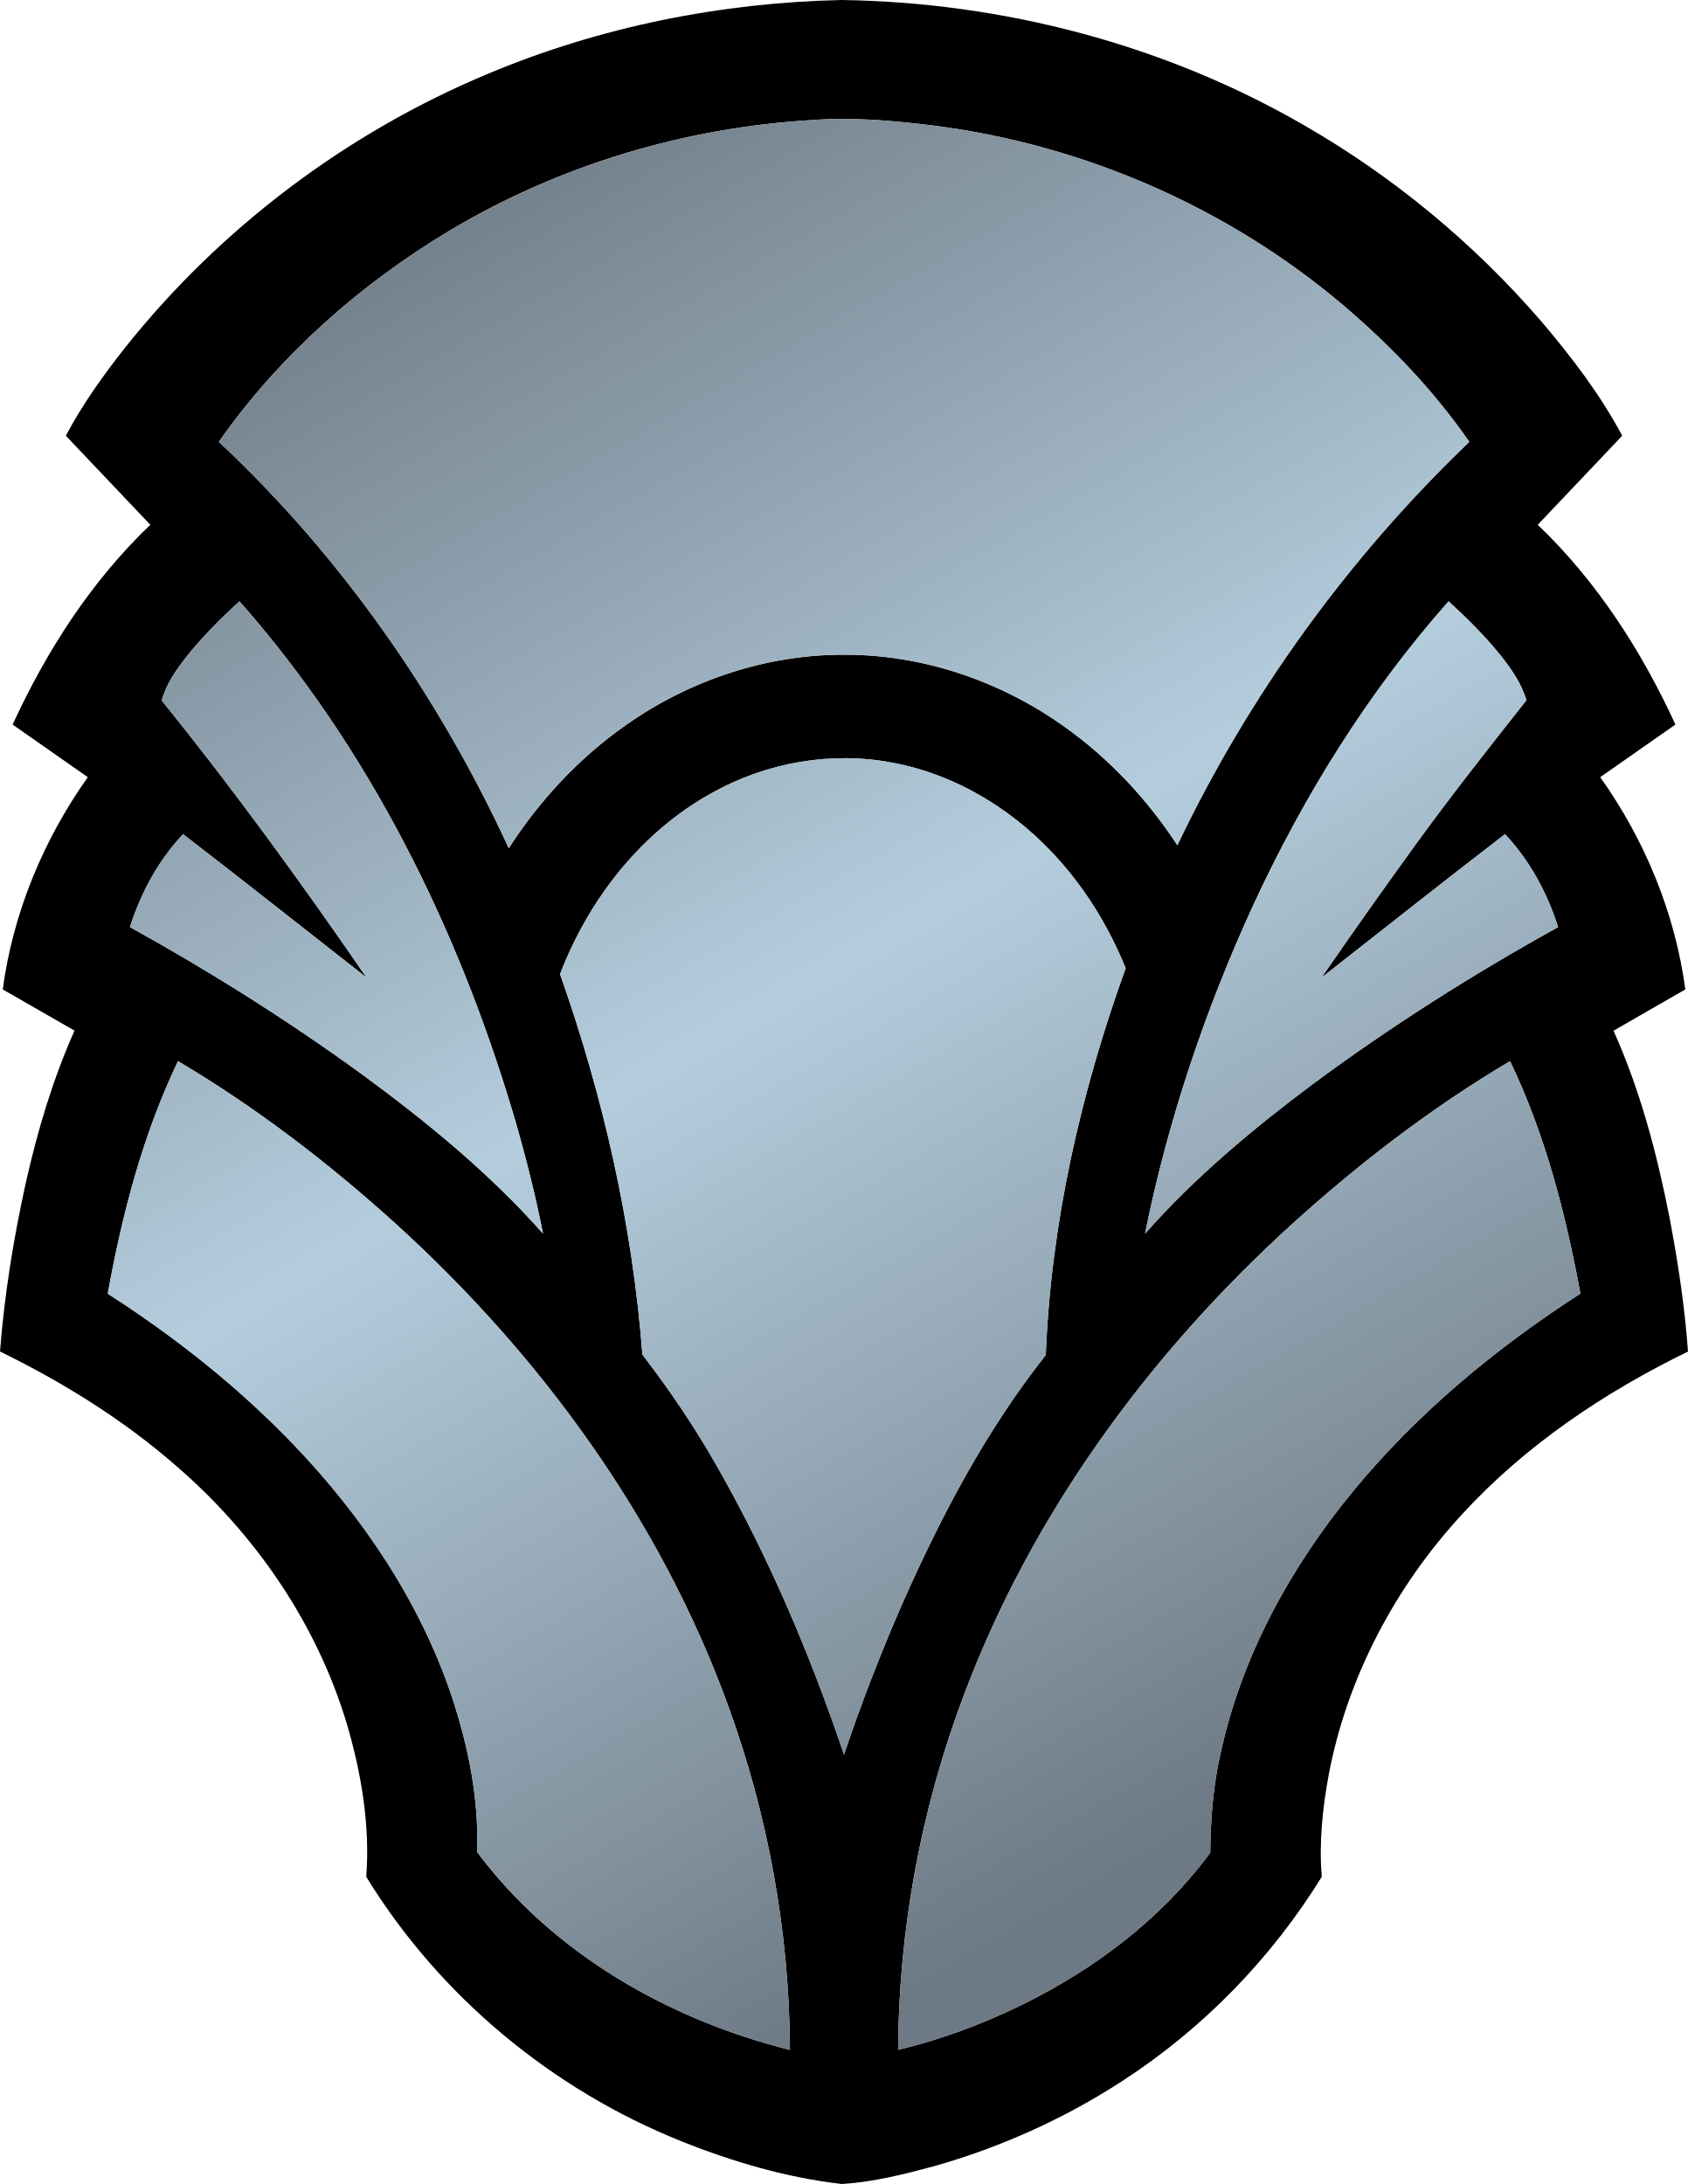
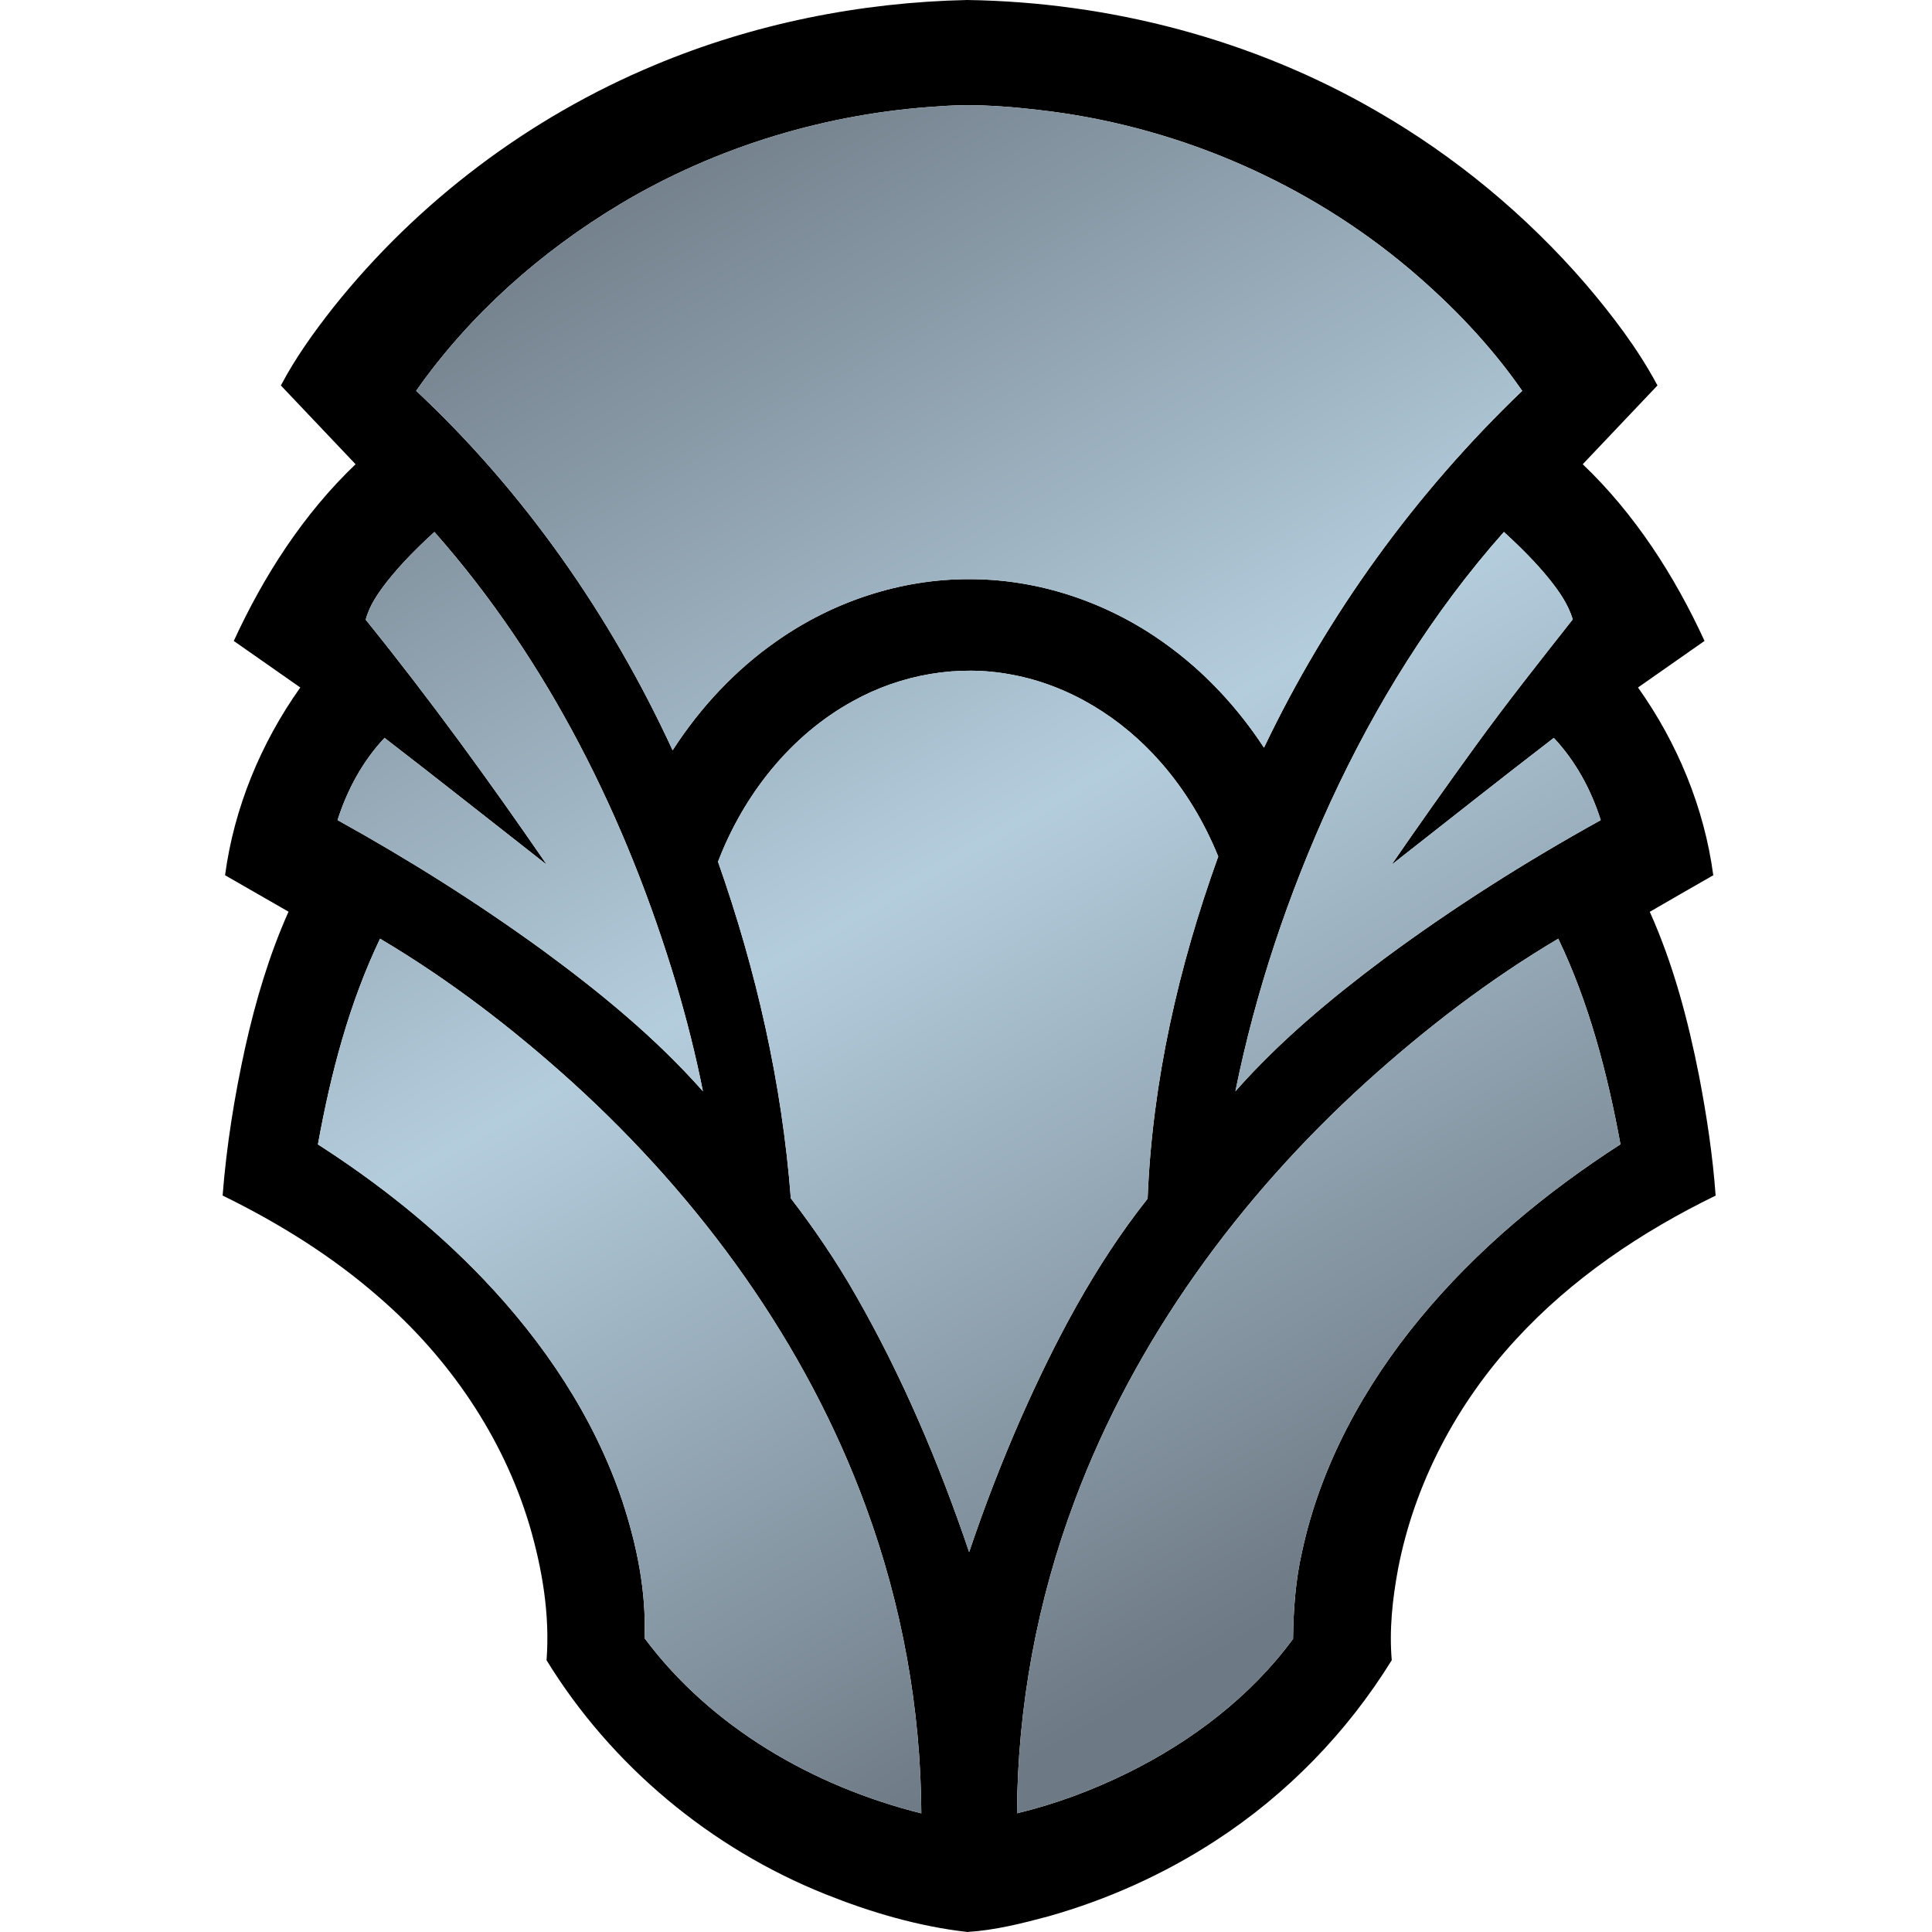
- <svg xmlns="http://www.w3.org/2000/svg" version="1.1" x="0px" y="0px" width="563.36px" height="728.99px">
-   <path d="M162.9,24.61C200.2,8.96,240.53,0.87,280.93,0c53.921,0.8,107.811,14.86,154.55,41.95    c29.65,17.09,56.36,39.23,78.74,65.11c10.18,11.94,19.78,24.51,27.19,38.38c-9.39,9.93-18.81,19.81-28.2,29.73    c19.67,18.77,34.65,42.06,45.96,66.67c-8.35,5.88-16.739,11.7-25.1,17.57c14.86,20.91,25,45.38,28.399,70.85    c-7.99,4.59-16,9.16-23.96,13.79c8.87,19.76,14.44,40.82,18.62,62.029c2.85,14.891,5.141,29.921,6.23,45.061    c-27.99,13.63-54.351,31.341-75.461,54.38c-22.21,24.091-38.14,54.171-44.359,86.421c-2.109,11.339-3.38,22.949-2.391,34.489    c-16.77,27.17-39.56,50.62-66.34,68.02c-19.41,12.671-40.8,22.291-63.1,28.61c-10.05,2.7-20.279,5.28-30.69,5.931    c-18.379-2.091-36.299-7.351-53.439-14.2c-43.311-17.29-80.93-48.55-105.35-88.341c1.31-17.199-1.62-34.5-6.45-50.97    c-10.011-33.46-30.511-63.31-56.841-86.069C41.23,473.92,21.09,461.44,0,451.109c1.471-18.899,4.5-37.649,8.58-56.149    c3.91-17.42,9-34.63,16.29-50.95c-8-4.57-15.97-9.17-23.95-13.76c3.4-25.46,13.541-49.93,28.391-70.84    c-8.35-5.87-16.74-11.69-25.1-17.56c11.318-24.61,26.289-47.91,45.959-66.68c-9.38-9.93-18.81-19.8-28.189-29.72    c5.49-10.42,12.38-20.02,19.64-29.26C73.5,76.12,115.65,44.33,162.9,24.61z M150.221,76.88c-30.091,18.01-57,41.82-77.19,70.59    c40.84,38.22,73.38,84.92,96.771,135.64c10.369-16.09,23.659-30.37,39.399-41.31c21.149-14.84,46.8-23.39,72.7-23.26    c26.31-0.04,52.33,8.89,73.63,24.22c14.83,10.58,27.45,24.14,37.409,39.37c23.991-50.29,57.2-96.11,97.431-134.65    c-11.91-17.2-26.53-32.41-42.46-45.91c-38.16-32.22-85.71-52.98-135.19-59.5c-13.89-1.75-27.93-3.07-41.919-1.98    C228.46,42.61,186.67,55.13,150.221,76.88z M62.02,219.47c-3.359,4.35-6.619,8.97-8.029,14.36    c24.1,29.83,46.64,60.89,68.359,92.49c-20.42-15.96-40.709-32.08-61.25-47.89c-8.25,8.75-14.1,19.59-17.729,31.02    c26.75,14.81,52.681,31.14,77.42,49.12c21.649,15.89,42.601,33.03,60.44,53.2c-2.711-13.69-6.15-27.229-10.12-40.609    C152.5,309.1,123.01,249.49,79.92,200.72C73.53,206.55,67.38,212.68,62.02,219.47z M418.04,302.63    c-15.98,34.89-28.28,71.52-35.891,109.149c16.61-18.81,35.971-34.959,56.021-49.95c26.05-19.29,53.49-36.67,81.84-52.37    c-3.62-11.44-9.479-22.25-17.71-31.03c-20.55,15.79-40.85,31.92-61.26,47.9c10.399-15.09,20.98-30.06,31.75-44.89    c11.77-16.24,24.23-31.96,36.641-47.71c-1.65-5.67-5.11-10.55-8.741-15.12c-5.21-6.45-11.109-12.3-17.22-17.89    C456.57,231.06,434.99,265.87,418.04,302.63z M237.87,264.53c-23.75,13.01-41.351,35.55-50.95,60.63    c14.44,40.93,24.16,83.669,27.48,126.99c8.91,11.591,17.15,23.73,24.41,36.44c17.64,30.739,31.52,63.53,42.879,97.07    c5.681-16.94,12.131-33.61,19.28-49.98c12.99-29.37,28.04-58.14,48.061-83.39c1.72-44.11,11.689-87.66,26.65-129.1    c-5.261-12.99-12.57-25.2-21.86-35.71c-14.49-16.51-34.171-28.84-55.9-32.88C277.551,250.65,255.96,254.48,237.87,264.53z     M35.961,431.82C58.46,446.27,79.58,462.99,98.09,482.31c23.051,24.08,42.17,52.48,52.79,84.24    c5.44,16.59,9.04,34.029,8.31,51.561c25.23,33.859,63.91,55.979,104.451,66.119c-0.181-39.369-7.32-78.67-20.9-115.609    c-22.561-61.71-62.301-116.24-110.76-160.221c-22.42-20.279-46.541-38.79-72.57-54.2C47.69,378.68,40.779,405.199,35.961,431.82z     M431.56,408.27C383.61,451.74,344.2,505.52,321.47,566.39c-14.109,37.59-21.53,77.67-21.729,117.82    c14.409-3.45,28.38-8.67,41.67-15.2c24.2-11.95,46.44-28.76,62.5-50.62c0.12-11,0.93-22.199,3.42-33.02    c7-32.521,23.43-62.41,44.49-87.921c21.36-25.89,47.489-47.529,75.63-65.67c-4.9-26.6-11.74-53.109-23.471-77.58    C478,369.57,453.939,388.05,431.56,408.27z" />
+ <svg xmlns="http://www.w3.org/2000/svg" xmlns:xlink="http://www.w3.org/1999/xlink" version="1.1" x="0px" y="0px" width="729px" height="729px" id="svg23">
+   <defs id="defs27">
+     <linearGradient xlink:href="#SVGID_1_" id="linearGradient31" gradientUnits="userSpaceOnUse" x1="162.89" y1="-58.312" x2="550.601" y2="613.223" gradientTransform="translate(84)" />
+     <linearGradient xlink:href="#SVGID_1_" id="linearGradient33" gradientUnits="userSpaceOnUse" x1="162.89" y1="-58.312" x2="550.601" y2="613.223" gradientTransform="translate(84)" />
+     <linearGradient xlink:href="#SVGID_1_" id="linearGradient35" gradientUnits="userSpaceOnUse" x1="162.89" y1="-58.312" x2="550.601" y2="613.223" gradientTransform="translate(84)" />
+     <linearGradient xlink:href="#SVGID_1_" id="linearGradient37" gradientUnits="userSpaceOnUse" x1="162.89" y1="-58.312" x2="550.601" y2="613.223" gradientTransform="translate(84)" />
+     <linearGradient xlink:href="#SVGID_1_" id="linearGradient39" gradientUnits="userSpaceOnUse" x1="162.89" y1="-58.312" x2="550.601" y2="613.223" gradientTransform="translate(84)" />
+     <linearGradient xlink:href="#SVGID_1_" id="linearGradient41" gradientUnits="userSpaceOnUse" x1="162.89" y1="-58.312" x2="550.601" y2="613.223" gradientTransform="translate(84)" />
+   </defs>
+   <path d="M 246.9,24.61 C 284.2,8.96 324.53,0.87 364.93,0 c 53.921,0.8 107.811,14.86 154.55,41.95 29.65,17.09 56.36,39.23 78.74,65.11 10.18,11.94 19.78,24.51 27.19,38.38 -9.39,9.93 -18.81,19.81 -28.2,29.73 19.67,18.77 34.65,42.06 45.96,66.67 -8.35,5.88 -16.739,11.7 -25.1,17.57 14.86,20.91 25,45.38 28.399,70.85 -7.99,4.59 -16,9.16 -23.96,13.79 8.87,19.76 14.44,40.82 18.62,62.029 2.85,14.891 5.141,29.921 6.23,45.061 -27.99,13.63 -54.351,31.341 -75.461,54.38 -22.21,24.091 -38.14,54.171 -44.359,86.421 -2.109,11.339 -3.38,22.949 -2.391,34.489 -16.77,27.17 -39.56,50.62 -66.34,68.02 -19.41,12.671 -40.8,22.291 -63.1,28.61 -10.05,2.7 -20.279,5.28 -30.69,5.931 -18.379,-2.091 -36.299,-7.351 -53.439,-14.2 -43.311,-17.29 -80.93,-48.55 -105.35,-88.341 1.31,-17.199 -1.62,-34.5 -6.45,-50.97 C 189.768,542.02 169.268,512.17 142.938,489.411 125.23,473.92 105.09,461.44 84,451.109 c 1.471,-18.899 4.5,-37.649 8.58,-56.149 3.91,-17.42 9,-34.63 16.29,-50.95 -8,-4.57 -15.97,-9.17 -23.95,-13.76 3.4,-25.46 13.541,-49.93 28.391,-70.84 -8.35,-5.87 -16.74,-11.69 -25.1,-17.56 11.318,-24.61 26.289,-47.91 45.959,-66.68 -9.38,-9.93 -18.81,-19.8 -28.189,-29.72 5.49,-10.42 12.38,-20.02 19.64,-29.26 C 157.5,76.12 199.65,44.33 246.9,24.61 Z m -12.679,52.27 c -30.091,18.01 -57,41.82 -77.19,70.59 40.84,38.22 73.38,84.92 96.771,135.64 10.369,-16.09 23.659,-30.37 39.399,-41.31 21.149,-14.84 46.8,-23.39 72.7,-23.26 26.31,-0.04 52.33,8.89 73.63,24.22 14.83,10.58 27.45,24.14 37.409,39.37 23.991,-50.29 57.2,-96.11 97.431,-134.65 -11.91,-17.2 -26.53,-32.41 -42.46,-45.91 C 493.751,69.35 446.201,48.59 396.721,42.07 382.831,40.32 368.791,39 354.802,40.09 312.46,42.61 270.67,55.13 234.221,76.88 Z M 146.02,219.47 c -3.359,4.35 -6.619,8.97 -8.029,14.36 24.1,29.83 46.64,60.89 68.359,92.49 -20.42,-15.96 -40.709,-32.08 -61.25,-47.89 -8.25,8.75 -14.1,19.59 -17.729,31.02 26.75,14.81 52.681,31.14 77.42,49.12 21.649,15.89 42.601,33.03 60.44,53.2 -2.711,-13.69 -6.15,-27.229 -10.12,-40.609 C 236.5,309.1 207.01,249.49 163.92,200.72 c -6.39,5.83 -12.54,11.96 -17.9,18.75 z m 356.02,83.16 c -15.98,34.89 -28.28,71.52 -35.891,109.149 16.61,-18.81 35.971,-34.959 56.021,-49.95 26.05,-19.29 53.49,-36.67 81.84,-52.37 -3.62,-11.44 -9.479,-22.25 -17.71,-31.03 -20.55,15.79 -40.85,31.92 -61.26,47.9 10.399,-15.09 20.98,-30.06 31.75,-44.89 11.77,-16.24 24.23,-31.96 36.641,-47.71 -1.65,-5.67 -5.11,-10.55 -8.741,-15.12 -5.21,-6.45 -11.109,-12.3 -17.22,-17.89 -26.9,30.341 -48.48,65.151 -65.43,101.911 z m -180.17,-38.1 c -23.75,13.01 -41.351,35.55 -50.95,60.63 14.44,40.93 24.16,83.669 27.48,126.99 8.91,11.591 17.15,23.73 24.41,36.44 17.64,30.739 31.52,63.53 42.879,97.07 5.681,-16.94 12.131,-33.61 19.28,-49.98 12.99,-29.37 28.04,-58.14 48.061,-83.39 1.72,-44.11 11.689,-87.66 26.65,-129.1 -5.261,-12.99 -12.57,-25.2 -21.86,-35.71 -14.49,-16.51 -34.171,-28.84 -55.9,-32.88 -20.369,-3.95 -41.96,-0.12 -60.05,9.93 z M 119.961,431.82 c 22.499,14.45 43.619,31.17 62.129,50.49 23.051,24.08 42.17,52.48 52.79,84.24 5.44,16.59 9.04,34.029 8.31,51.561 25.23,33.859 63.91,55.979 104.451,66.119 -0.181,-39.369 -7.32,-78.67 -20.9,-115.609 -22.561,-61.71 -62.301,-116.24 -110.76,-160.221 -22.42,-20.279 -46.541,-38.79 -72.57,-54.2 -11.721,24.48 -18.632,50.999 -23.45,77.62 z M 515.56,408.27 c -47.95,43.47 -87.36,97.25 -110.09,158.12 -14.109,37.59 -21.53,77.67 -21.729,117.82 14.409,-3.45 28.38,-8.67 41.67,-15.2 24.2,-11.95 46.44,-28.76 62.5,-50.62 0.12,-11 0.93,-22.199 3.42,-33.02 7,-32.521 23.43,-62.41 44.49,-87.921 21.36,-25.89 47.489,-47.529 75.63,-65.67 -4.9,-26.6 -11.74,-53.109 -23.471,-77.58 C 562,369.57 537.939,388.05 515.56,408.27 Z" id="path2" />
  <linearGradient id="SVGID_1_" gradientUnits="userSpaceOnUse" x1="162.89" y1="-58.312" x2="550.601" y2="613.223">
-     <stop offset="0.1" style="stop-color:#6D7984" />
-     <stop offset="0.5" style="stop-color:#B4CDDD" />
-     <stop offset="0.9" style="stop-color:#6D7984" />
+     <stop offset="0.1" style="stop-color:#6D7984" id="stop4" />
+     <stop offset="0.5" style="stop-color:#B4CDDD" id="stop6" />
+     <stop offset="0.9" style="stop-color:#6D7984" id="stop8" />
  </linearGradient>
-   <path fill="url(#SVGID_1_)" d="M169.801,283.11c10.369-16.09,23.659-30.37,39.399-41.31c21.149-14.84,46.8-23.39,72.7-23.26   c26.31-0.04,52.33,8.89,73.63,24.22c14.83,10.58,27.45,24.14,37.409,39.37c23.991-50.29,57.2-96.11,97.431-134.65   c-11.91-17.2-26.53-32.41-42.46-45.91c-38.16-32.22-85.71-52.98-135.19-59.5c-13.89-1.75-27.93-3.07-41.919-1.98   c-42.341,2.52-84.131,15.04-120.58,36.79c-30.091,18.01-57,41.82-77.19,70.59C113.87,185.69,146.41,232.39,169.801,283.11z" />
-   <path fill="url(#SVGID_1_)" d="M43.37,309.45c26.75,14.81,52.681,31.14,77.42,49.12c21.649,15.89,42.601,33.03,60.44,53.2   c-2.711-13.69-6.15-27.229-10.12-40.609C152.5,309.1,123.01,249.49,79.92,200.72c-6.39,5.83-12.54,11.96-17.9,18.75   c-3.359,4.35-6.619,8.97-8.029,14.36c24.1,29.83,46.64,60.89,68.359,92.49c-20.42-15.96-40.709-32.08-61.25-47.89   C52.85,287.18,47,298.02,43.37,309.45z" />
-   <path fill="url(#SVGID_1_)" d="M483.47,200.72c-26.899,30.34-48.479,65.15-65.43,101.91c-15.98,34.89-28.28,71.52-35.891,109.149   c16.61-18.81,35.971-34.959,56.021-49.95c26.05-19.29,53.49-36.67,81.84-52.37c-3.62-11.44-9.479-22.25-17.71-31.03   c-20.55,15.79-40.85,31.92-61.26,47.9c10.399-15.09,20.98-30.06,31.75-44.89c11.77-16.24,24.23-31.96,36.641-47.71   c-1.65-5.67-5.11-10.55-8.741-15.12C495.479,212.16,489.58,206.31,483.47,200.72z" />
-   <path fill="url(#SVGID_1_)" d="M349.03,452.29c1.72-44.11,11.689-87.66,26.65-129.1c-5.261-12.99-12.57-25.2-21.86-35.71   c-14.49-16.51-34.171-28.84-55.9-32.88c-20.369-3.95-41.96-0.12-60.05,9.93c-23.75,13.01-41.351,35.55-50.95,60.63   c14.44,40.93,24.16,83.669,27.48,126.99c8.91,11.591,17.15,23.73,24.41,36.44c17.64,30.739,31.52,63.53,42.879,97.07   c5.681-16.94,12.131-33.61,19.28-49.98C313.96,506.31,329.01,477.54,349.03,452.29z" />
-   <path fill="url(#SVGID_1_)" d="M131.98,408.399c-22.42-20.279-46.541-38.79-72.57-54.2c-11.72,24.48-18.631,51-23.449,77.621   C58.46,446.27,79.58,462.99,98.09,482.31c23.051,24.08,42.17,52.48,52.79,84.24c5.44,16.59,9.04,34.029,8.31,51.561   c25.23,33.859,63.91,55.979,104.451,66.119c-0.181-39.369-7.32-78.67-20.9-115.609C220.18,506.91,180.439,452.38,131.98,408.399z" />
-   <path fill="url(#SVGID_1_)" d="M503.979,354.2c-25.979,15.371-50.04,33.85-72.42,54.07C383.61,451.74,344.2,505.52,321.47,566.39   c-14.109,37.59-21.53,77.67-21.729,117.82c14.409-3.45,28.38-8.67,41.67-15.2c24.2-11.95,46.44-28.76,62.5-50.62   c0.12-11,0.93-22.199,3.42-33.02c7-32.521,23.43-62.41,44.49-87.921c21.36-25.89,47.489-47.529,75.63-65.67   C522.55,405.18,515.71,378.67,503.979,354.2z" />
+   <path d="m 253.801,283.11 c 10.369,-16.09 23.659,-30.37 39.399,-41.31 21.149,-14.84 46.8,-23.39 72.7,-23.26 26.31,-0.04 52.33,8.89 73.63,24.22 14.83,10.58 27.45,24.14 37.409,39.37 23.991,-50.29 57.2,-96.11 97.431,-134.65 -11.91,-17.2 -26.53,-32.41 -42.46,-45.91 C 493.75,69.35 446.2,48.59 396.72,42.07 382.83,40.32 368.79,39 354.801,40.09 312.46,42.61 270.67,55.13 234.221,76.88 c -30.091,18.01 -57,41.82 -77.19,70.59 40.839,38.22 73.379,84.92 96.77,135.64 z" id="path11" style="fill:url(#linearGradient41)" />
+   <path d="m 127.37,309.45 c 26.75,14.81 52.681,31.14 77.42,49.12 21.649,15.89 42.601,33.03 60.44,53.2 -2.711,-13.69 -6.15,-27.229 -10.12,-40.609 C 236.5,309.1 207.01,249.49 163.92,200.72 c -6.39,5.83 -12.54,11.96 -17.9,18.75 -3.359,4.35 -6.619,8.97 -8.029,14.36 24.1,29.83 46.64,60.89 68.359,92.49 -20.42,-15.96 -40.709,-32.08 -61.25,-47.89 -8.25,8.75 -14.1,19.59 -17.73,31.02 z" id="path13" style="fill:url(#linearGradient39)" />
+   <path d="m 567.47,200.72 c -26.899,30.34 -48.479,65.15 -65.43,101.91 -15.98,34.89 -28.28,71.52 -35.891,109.149 16.61,-18.81 35.971,-34.959 56.021,-49.95 26.05,-19.29 53.49,-36.67 81.84,-52.37 -3.62,-11.44 -9.479,-22.25 -17.71,-31.03 -20.55,15.79 -40.85,31.92 -61.26,47.9 10.399,-15.09 20.98,-30.06 31.75,-44.89 11.77,-16.24 24.23,-31.96 36.641,-47.71 -1.65,-5.67 -5.11,-10.55 -8.741,-15.12 -5.211,-6.449 -11.11,-12.299 -17.22,-17.889 z" id="path15" style="fill:url(#linearGradient37)" />
+   <path d="m 433.03,452.29 c 1.72,-44.11 11.689,-87.66 26.65,-129.1 -5.261,-12.99 -12.57,-25.2 -21.86,-35.71 -14.49,-16.51 -34.171,-28.84 -55.9,-32.88 -20.369,-3.95 -41.96,-0.12 -60.05,9.93 -23.75,13.01 -41.351,35.55 -50.95,60.63 14.44,40.93 24.16,83.669 27.48,126.99 8.91,11.591 17.15,23.73 24.41,36.44 17.64,30.739 31.52,63.53 42.879,97.07 5.681,-16.94 12.131,-33.61 19.28,-49.98 12.991,-29.37 28.041,-58.14 48.061,-83.39 z" id="path17" style="fill:url(#linearGradient35)" />
+   <path d="m 215.98,408.399 c -22.42,-20.279 -46.541,-38.79 -72.57,-54.2 -11.72,24.48 -18.631,51 -23.449,77.621 22.499,14.45 43.619,31.17 62.129,50.49 23.051,24.08 42.17,52.48 52.79,84.24 5.44,16.59 9.04,34.029 8.31,51.561 25.23,33.859 63.91,55.979 104.451,66.119 -0.181,-39.369 -7.32,-78.67 -20.9,-115.609 C 304.18,506.91 264.439,452.38 215.98,408.399 Z" id="path19" style="fill:url(#linearGradient33)" />
+   <path d="m 587.979,354.2 c -25.979,15.371 -50.04,33.85 -72.42,54.07 -47.949,43.47 -87.359,97.25 -110.089,158.12 -14.109,37.59 -21.53,77.67 -21.729,117.82 14.409,-3.45 28.38,-8.67 41.67,-15.2 24.2,-11.95 46.44,-28.76 62.5,-50.62 0.12,-11 0.93,-22.199 3.42,-33.02 7,-32.521 23.43,-62.41 44.49,-87.921 21.36,-25.89 47.489,-47.529 75.63,-65.67 C 606.55,405.18 599.71,378.67 587.979,354.2 Z" id="path21" style="fill:url(#linearGradient31)" />
</svg>
